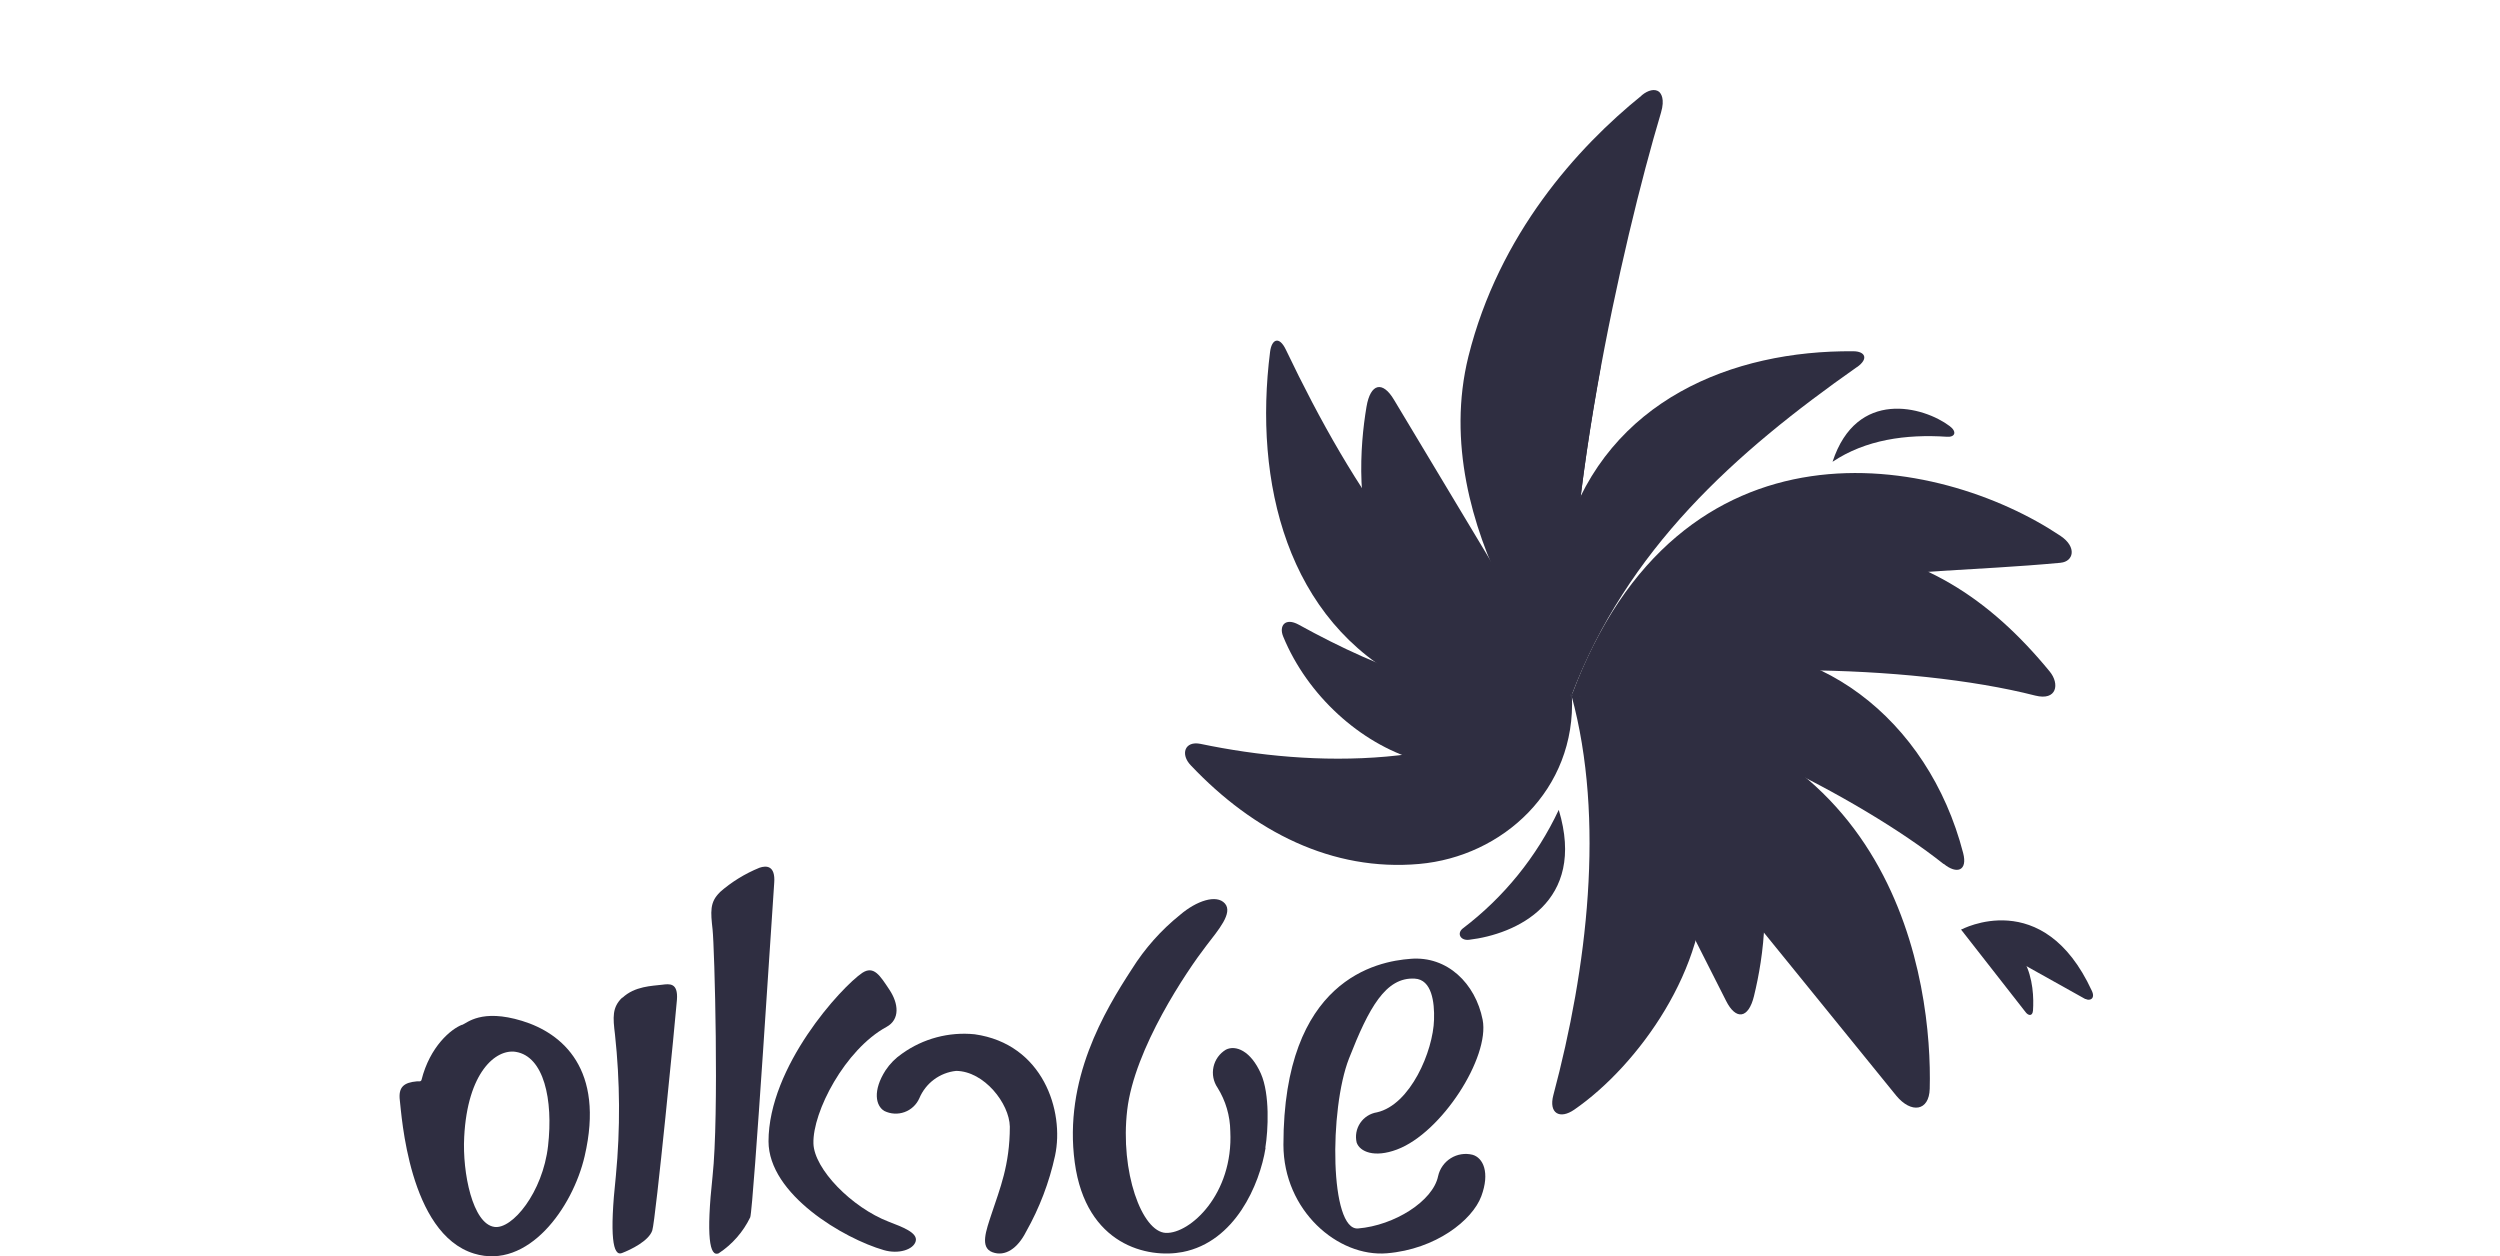
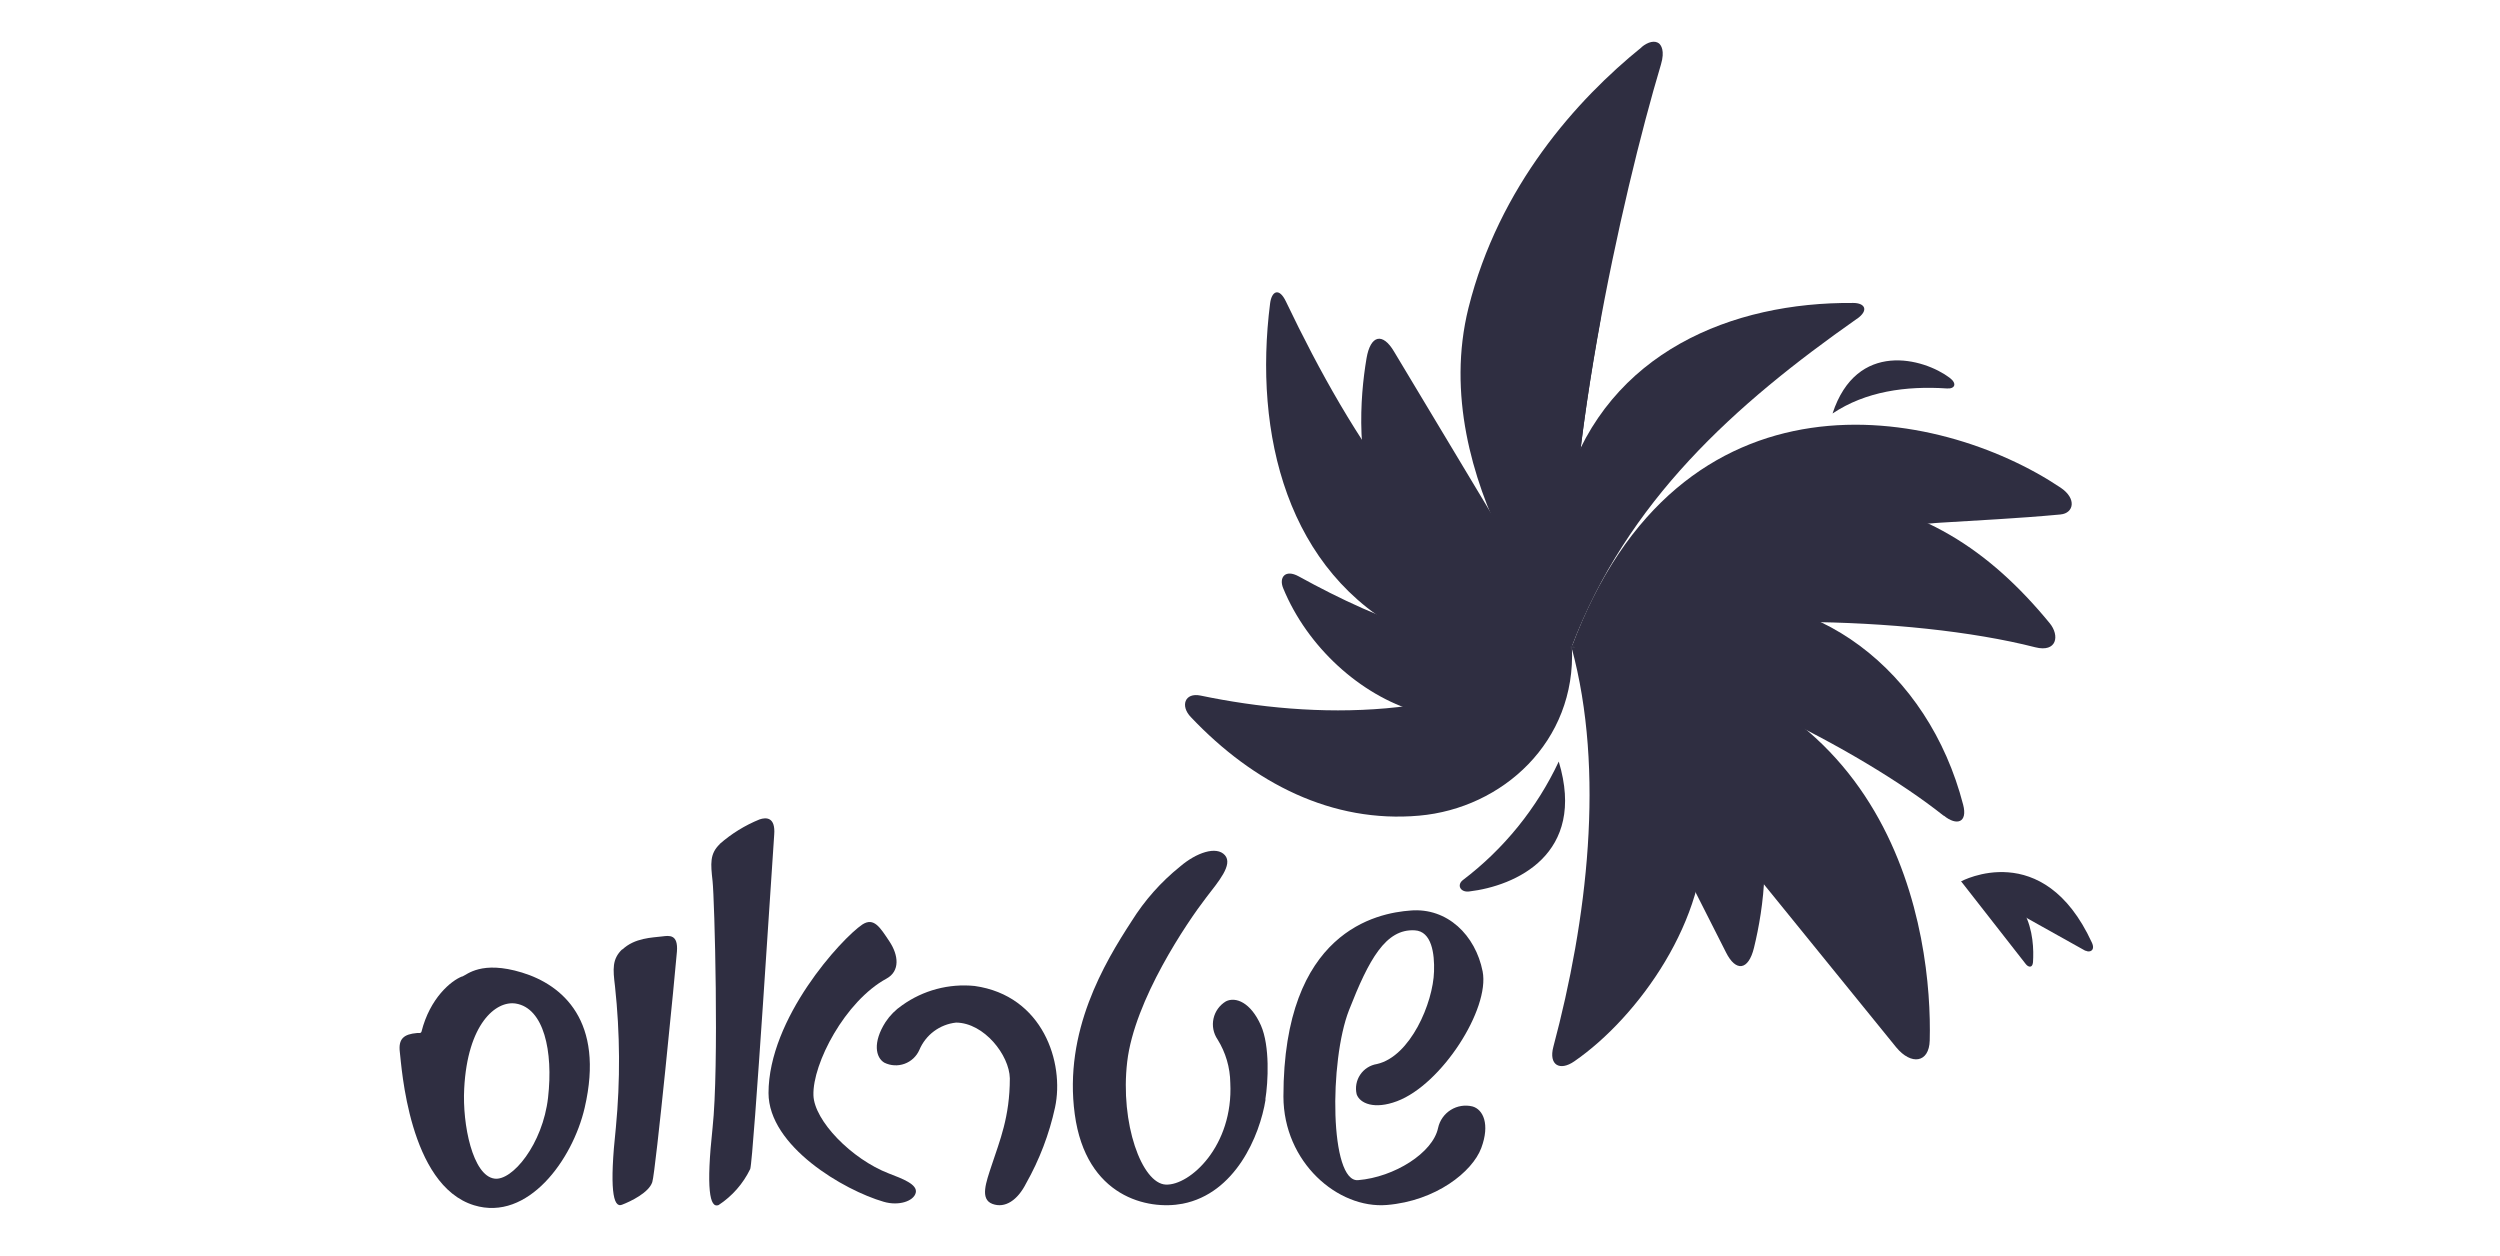
<svg xmlns="http://www.w3.org/2000/svg" id="Layer_1" data-name="Layer 1" viewBox="0 0 258.78 130">
  <defs>
    <style>.cls-1,.cls-2{fill:#2f2e41;}.cls-2{fill-rule:evenodd;}</style>
  </defs>
  <g id="layer1">
    <g id="g3477-4">
      <g id="g3479-4">
        <g id="g3481-4">
          <g id="g3487-4">
-             <path id="path3489-4" class="cls-1" d="M64.42,103.29c1.28-1.22,3.1-1.23,4.13-1.36.73-.09,1.66-.24,1.52,1.57s-2.2,22.77-2.55,23.86-2.23,2-3.15,2.35-1.3-1.69-.62-8a72.1,72.1,0,0,0-.09-14.61c-.22-1.81-.31-2.83.76-3.85" />
+             <path id="path3489-4" class="cls-1" d="M64.42,98.29c1.28-1.22,3.1-1.23,4.13-1.36.73-.09,1.66-.24,1.52,1.57s-2.2,22.77-2.55,23.86-2.23,2-3.15,2.35-1.3-1.69-.62-8a72.1,72.1,0,0,0-.09-14.61c-.22-1.81-.31-2.83.76-3.85" />
          </g>
          <g id="g3491-2">
-             <path id="path3493-9" class="cls-1" d="M74.49,92.37a14.58,14.58,0,0,1,4.13-2.55c.7-.24,1.66-.24,1.52,1.57S78,124.88,77.66,126a9.3,9.3,0,0,1-3.28,3.74c-.92.37-1.3-1.69-.62-8s.2-23.72,0-25.53-.31-2.83.76-3.85" />
+             <path id="path3493-9" class="cls-1" d="M74.49,87.37a14.58,14.58,0,0,1,4.13-2.55c.7-.24,1.66-.24,1.52,1.57S78,119.88,77.66,121a9.3,9.3,0,0,1-3.28,3.74c-.92.37-1.3-1.69-.62-8s.2-23.72,0-25.53-.31-2.83.76-3.85" />
          </g>
          <g id="g3495-3">
-             <path id="path3497-0" class="cls-2" d="M51.18,127c1.84.27,5-3.56,5.55-8.38s-.44-9.27-3.34-9.74c-2.07-.33-5,2.12-5.34,8.81-.2,3.72.88,9,3.13,9.31m-3.34-20.91c.51-.2,2-1.7,6.19-.42s8.58,5,6.49,14c-1.24,5.36-5.87,11.8-11.45,10.09-6.76-2.07-7.5-14.41-7.68-15.83s.42-1.88,1.78-2h.29a.21.21,0,0,0,.17-.14c.87-3.47,3.06-5.28,4.21-5.72" />
+             <path id="path3497-0" class="cls-2" d="M51.18,122c1.84.27,5-3.56,5.55-8.38s-.44-9.27-3.34-9.74c-2.07-.33-5,2.12-5.34,8.81-.2,3.72.88,9,3.13,9.31m-3.34-20.91c.51-.2,2-1.7,6.19-.42s8.58,5,6.49,14c-1.24,5.36-5.87,11.8-11.45,10.09-6.76-2.07-7.5-14.41-7.68-15.83s.42-1.88,1.78-2h.29a.21.21,0,0,0,.17-.14c.87-3.47,3.06-5.28,4.21-5.72" />
          </g>
          <g id="g3499-7">
-             <path id="path3501-7" class="cls-1" d="M79.55,118.16c0-7.77,7.55-16,9.71-17.46,1.2-.78,1.84.3,2.8,1.74s1.12,3.09-.3,3.86c-4.28,2.33-7.66,8.79-7.56,12.07.08,2.63,3.94,6.61,7.81,8.1,1.37.53,3,1.12,2.78,2s-1.78,1.38-3.31.93c-4.1-1.18-11.93-5.74-11.93-11.27" />
+             <path id="path3501-7" class="cls-1" d="M79.55,113.16c0-7.77,7.55-16,9.71-17.46,1.2-.78,1.84.3,2.8,1.74s1.12,3.09-.3,3.86c-4.28,2.33-7.66,8.79-7.56,12.07.08,2.63,3.94,6.61,7.81,8.1,1.37.53,3,1.12,2.78,2s-1.78,1.38-3.31.93c-4.1-1.18-11.93-5.74-11.93-11.27" />
          </g>
          <g id="g3503-8">
-             <path id="path3505-7" class="cls-1" d="M109.21,119.63a28.18,28.18,0,0,1-3,7.87c-.87,1.72-2.16,2.61-3.48,2.12s-.66-2.24-.08-4c.83-2.53,1.88-5,1.88-9-.05-2.4-2.66-5.74-5.56-5.77a4.66,4.66,0,0,0-3.81,2.84A2.67,2.67,0,0,1,91.54,115c-.9-.53-1.22-2.1.12-4.2a6.29,6.29,0,0,1,1.72-1.74,11,11,0,0,1,7.51-2c7.07,1,9.31,7.94,8.32,12.57" />
+             <path id="path3505-7" class="cls-1" d="M109.21,114.63a28.18,28.18,0,0,1-3,7.87c-.87,1.72-2.16,2.61-3.48,2.12s-.66-2.24-.08-4c.83-2.53,1.88-5,1.88-9-.05-2.4-2.66-5.74-5.56-5.77a4.66,4.66,0,0,0-3.81,2.84A2.67,2.67,0,0,1,91.54,110c-.9-.53-1.22-2.1.12-4.2a6.29,6.29,0,0,1,1.72-1.74,11,11,0,0,1,7.51-2c7.07,1,9.31,7.94,8.32,12.57" />
          </g>
          <g id="g3507-3">
-             <path id="path3509-0" class="cls-1" d="M131,118.83c-.61,3.78-3.14,9.71-8.59,10.77-3.57.69-10-.68-11.16-9.27s3.07-15.65,5.9-20a22.59,22.59,0,0,1,5-5.63c1.69-1.45,3.77-2.16,4.64-1.18s-.69,2.76-1.93,4.38c-2,2.59-7.43,10.62-8.18,17s1.51,12.62,4,12.72,7-4,6.67-10.53a8.72,8.72,0,0,0-1.32-4.5,2.77,2.77,0,0,1,.87-3.94c1-.5,2.56.1,3.62,2.49.94,2.14.75,5.85.46,7.65" />
+             <path id="path3509-0" class="cls-1" d="M131,113.83c-.61,3.78-3.14,9.71-8.59,10.77-3.57.69-10-.68-11.16-9.27s3.07-15.65,5.9-20a22.59,22.59,0,0,1,5-5.63c1.69-1.45,3.77-2.16,4.64-1.18s-.69,2.76-1.93,4.38c-2,2.59-7.43,10.62-8.18,17s1.51,12.62,4,12.72,7-4,6.67-10.53a8.72,8.72,0,0,0-1.32-4.5,2.77,2.77,0,0,1,.87-3.94c1-.5,2.56.1,3.62,2.49.94,2.14.75,5.85.46,7.65" />
          </g>
          <g id="g3511-3">
-             <path id="path3513-8" class="cls-1" d="M146,99.25c3.82-.32,6.73,2.56,7.47,6.3.76,3.89-4.24,11.71-8.87,13.44-2.34.88-3.84.23-4.17-.72a2.57,2.57,0,0,1,2.1-3.13c3.46-.78,5.82-6.33,5.91-9.59.06-1.81-.23-4.16-2-4.25-3-.17-4.74,3-6.8,8.26s-2,17.85.94,17.6c3.75-.31,7.75-2.83,8.28-5.41a2.93,2.93,0,0,1,3.56-2.22c1.1.31,1.83,1.83.91,4.3s-4.7,5.48-9.77,5.9-10.7-4.42-10.71-11.23c0-17.12,9.69-19,13.17-19.25" />
+             <path id="path3513-8" class="cls-1" d="M146,94.25c3.82-.32,6.73,2.56,7.47,6.3.76,3.89-4.24,11.71-8.87,13.44-2.34.88-3.84.23-4.17-.72a2.57,2.57,0,0,1,2.1-3.13c3.46-.78,5.82-6.33,5.91-9.59.06-1.81-.23-4.16-2-4.25-3-.17-4.74,3-6.8,8.26s-2,17.85.94,17.6c3.75-.31,7.75-2.83,8.28-5.41a2.93,2.93,0,0,1,3.56-2.22c1.1.31,1.83,1.83.91,4.3s-4.7,5.48-9.77,5.9-10.7-4.42-10.71-11.23c0-17.12,9.69-19,13.17-19.25" />
          </g>
          <g id="g3515-2">
-             <path id="path3517-5" class="cls-2" d="M169.93,9.89c-6.64,5.36-14.77,14.35-17.93,27C147.58,54.72,162.54,72,162.67,72c-1.22-18.08,5.21-46.78,9.26-60.33.43-1.44,0-2-.21-2.18-.43-.32-1.1-.18-1.79.38" />
+             <path id="path3517-5" class="cls-2" d="M169.93,4.89c-6.64,5.36-14.77,14.35-17.93,27C147.58,49.72,162.54,67,162.67,67c-1.22-18.08,5.21-46.78,9.26-60.33.43-1.44,0-2-.21-2.18-.43-.32-1.1-.18-1.79.38" />
          </g>
          <g id="g3519-2">
-             <path id="path3521-0" class="cls-2" d="M192.21,38c-12.63,8.87-23.8,18.85-29.54,34-2.92-4.93-2.23-11.68-.54-16.95,4.38-13.62,17.18-18.8,29.71-18.69,1.19,0,1.65.75.37,1.65" />
+             <path id="path3521-0" class="cls-2" d="M192.21,33c-12.63,8.87-23.8,18.85-29.54,34-2.92-4.93-2.23-11.68-.54-16.95,4.38-13.62,17.18-18.8,29.71-18.69,1.19,0,1.65.75.37,1.65" />
          </g>
          <g id="g3523-3">
-             <path id="path3525-7" class="cls-2" d="M162.67,72c12.45-3.67,35-3.32,48,0,2.25.57,2.55-1.21,1.5-2.49-6.24-7.61-13.44-12.36-23.57-13.18-12-1-19.87,6.76-26,15.7" />
+             <path id="path3525-7" class="cls-2" d="M162.67,67c12.45-3.67,35-3.32,48,0,2.25.57,2.55-1.21,1.5-2.49-6.24-7.61-13.44-12.36-23.57-13.18-12-1-19.87,6.76-26,15.7" />
          </g>
          <g id="g3527-2">
-             <path id="path3529-9" class="cls-2" d="M151.41,96.11a33,33,0,0,0,9.94-12.28c2.9,9.62-4.48,12.88-9.29,13.45-.89.1-1.28-.66-.65-1.17" />
+             <path id="path3529-9" class="cls-2" d="M151.41,91.11a33,33,0,0,0,9.94-12.28c2.9,9.62-4.48,12.88-9.29,13.45-.89.1-1.28-.66-.65-1.17" />
          </g>
          <g id="g3531-7">
-             <path id="path3533-5" class="cls-2" d="M162.67,72c3.51,12.88,1.61,28.27-1.88,41.36-.5,1.89.67,2.54,2.17,1.5,6.65-4.59,13.94-14.82,13.4-24.42-.58-10.3-4.86-16.18-13.69-18.44" />
+             <path id="path3533-5" class="cls-2" d="M162.67,67c3.51,12.88,1.61,28.27-1.88,41.36-.5,1.89.67,2.54,2.17,1.5,6.65-4.59,13.94-14.82,13.4-24.42-.58-10.3-4.86-16.18-13.69-18.44" />
          </g>
          <g id="g3535-3">
-             <path id="path3537-4" class="cls-2" d="M203,96.23l6.69,8.56c.27.35.7.43.75-.19.16-2.44-.15-8.48-7.44-8.37" />
+             <path id="path3537-4" class="cls-2" d="M203,91.23l6.69,8.56c.27.35.7.43.75-.19.16-2.44-.15-8.48-7.44-8.37" />
          </g>
          <g id="g3539-3">
-             <path id="path3541-2" class="cls-2" d="M215.85,103.41,203,96.23s8.49-4.6,13.53,6.33c.39.83-.22,1.07-.63.85" />
+             <path id="path3541-2" class="cls-2" d="M215.85,98.41,203,91.23s8.49-4.6,13.53,6.33c.39.83-.22,1.07-.63.85" />
          </g>
          <g id="g3543-1">
-             <path id="path3545-1" class="cls-2" d="M162.67,72l33.61,41.41c1.55,1.88,3.41,1.62,3.47-.71.28-10.65-3.18-39.06-37.08-40.7" />
+             <path id="path3545-1" class="cls-2" d="M162.67,67l33.61,41.41c1.55,1.88,3.41,1.62,3.47-.71.28-10.65-3.18-39.06-37.08-40.7" />
          </g>
          <g id="g3547-3">
-             <path id="path3549-2" class="cls-2" d="M162.67,72l16,31.6c1,2,2.31,1.89,2.89-.5,2-8.19,3.81-26.69-18.92-31.1" />
+             <path id="path3549-2" class="cls-2" d="M162.67,67l16,31.6c1,2,2.31,1.89,2.89-.5,2-8.19,3.81-26.69-18.92-31.1" />
          </g>
          <g id="g3551-5">
-             <path id="path3553-3" class="cls-2" d="M201.53,45.21c-4.25-.28-8.41.3-11.84,2.59,2.5-7.62,9.44-5.72,12.13-3.69.77.58.56,1.16-.29,1.1" />
+             <path id="path3553-3" class="cls-2" d="M201.53,40.21c-4.25-.28-8.41.3-11.84,2.59,2.5-7.62,9.44-5.72,12.13-3.69.77.58.56,1.16-.29,1.1" />
          </g>
          <g id="g3555-5">
-             <path id="path3557-1" class="cls-2" d="M213.34,58.25c-18.6,1.73-27.9-.61-50.67,13.77,11.2-30.08,38-25,50.63-16.54,1.72,1.16,1.33,2.65,0,2.77" />
+             <path id="path3557-1" class="cls-2" d="M213.34,53.25c-18.6,1.73-27.9-.61-50.67,13.77,11.2-30.08,38-25,50.63-16.54,1.72,1.16,1.33,2.65,0,2.77" />
          </g>
          <g id="g3559-2">
-             <path id="path3561-2" class="cls-2" d="M201.18,89.43c-8.65-6.87-26.6-16-38.51-17.41a27.8,27.8,0,0,1,11.94-4.63c13.2-2.1,25,7,28.6,20.91.48,1.85-.66,2.22-2,1.13" />
+             <path id="path3561-2" class="cls-2" d="M201.18,84.43c-8.65-6.87-26.6-16-38.51-17.41a27.8,27.8,0,0,1,11.94-4.63c13.2-2.1,25,7,28.6,20.91.48,1.85-.66,2.22-2,1.13" />
          </g>
          <g id="g3563-2">
-             <path id="path3565-6" class="cls-2" d="M133.11,36.21c7,14.65,15.6,27.77,29.56,35.81-5.16,2.52-12,1.09-16.86-1.38-12.65-6.39-16.05-20.78-14.34-34.23.16-1.28.93-1.69,1.64-.2" />
+             <path id="path3565-6" class="cls-2" d="M133.11,31.21c7,14.65,15.6,27.77,29.56,35.81-5.16,2.52-12,1.09-16.86-1.38-12.65-6.39-16.05-20.78-14.34-34.23.16-1.28.93-1.69,1.64-.2" />
          </g>
          <g id="g3567-4">
-             <path id="path3569-0" class="cls-2" d="M162.67,72C151,79.73,136,79.45,124.27,77c-1.65-.34-2.11,1.09-1,2.23,6.5,6.87,14.65,11,23.63,10.2,8.61-.76,16.27-7.65,15.81-17.42" />
+             <path id="path3569-0" class="cls-2" d="M162.67,67C151,74.73,136,74.45,124.27,72c-1.65-.34-2.11,1.09-1,2.23,6.5,6.87,14.65,11,23.63,10.2,8.61-.76,16.27-7.65,15.81-17.42" />
          </g>
          <g id="g3571-7">
-             <path id="path3573-0" class="cls-2" d="M162.67,72,144.3,41.39c-1.18-2-2.44-1.72-2.85.71-1.4,8.32-1.83,27.11,21.22,29.92" />
+             <path id="path3573-0" class="cls-2" d="M162.67,67,144.3,36.39c-1.18-2-2.44-1.72-2.85.71-1.4,8.32-1.83,27.11,21.22,29.92" />
          </g>
          <g id="g3575-3">
-             <path id="path3577-4" class="cls-2" d="M164.1,37.65C151.87,47.67,152,60.46,162.67,72c-.65-9.59.87-22.2,3-33.92.24-1.27-.17-1.62-1.6-.45" />
+             <path id="path3577-4" class="cls-2" d="M164.1,32.65C151.87,42.67,152,55.46,162.67,67c-.65-9.59.87-22.2,3-33.92.24-1.27-.17-1.62-1.6-.45" />
          </g>
          <g id="g3579-0">
-             <path id="path3581-0" class="cls-2" d="M162.67,72c-9.93,1.27-19.75-2.66-28.24-7.34-1.4-.77-2.07.12-1.6,1.24,5,12.15,21.88,19.86,29.84,6.1" />
+             <path id="path3581-0" class="cls-2" d="M162.67,67c-9.93,1.27-19.75-2.66-28.24-7.34-1.4-.77-2.07.12-1.6,1.24,5,12.15,21.88,19.86,29.84,6.1" />
          </g>
        </g>
      </g>
    </g>
  </g>
</svg>
